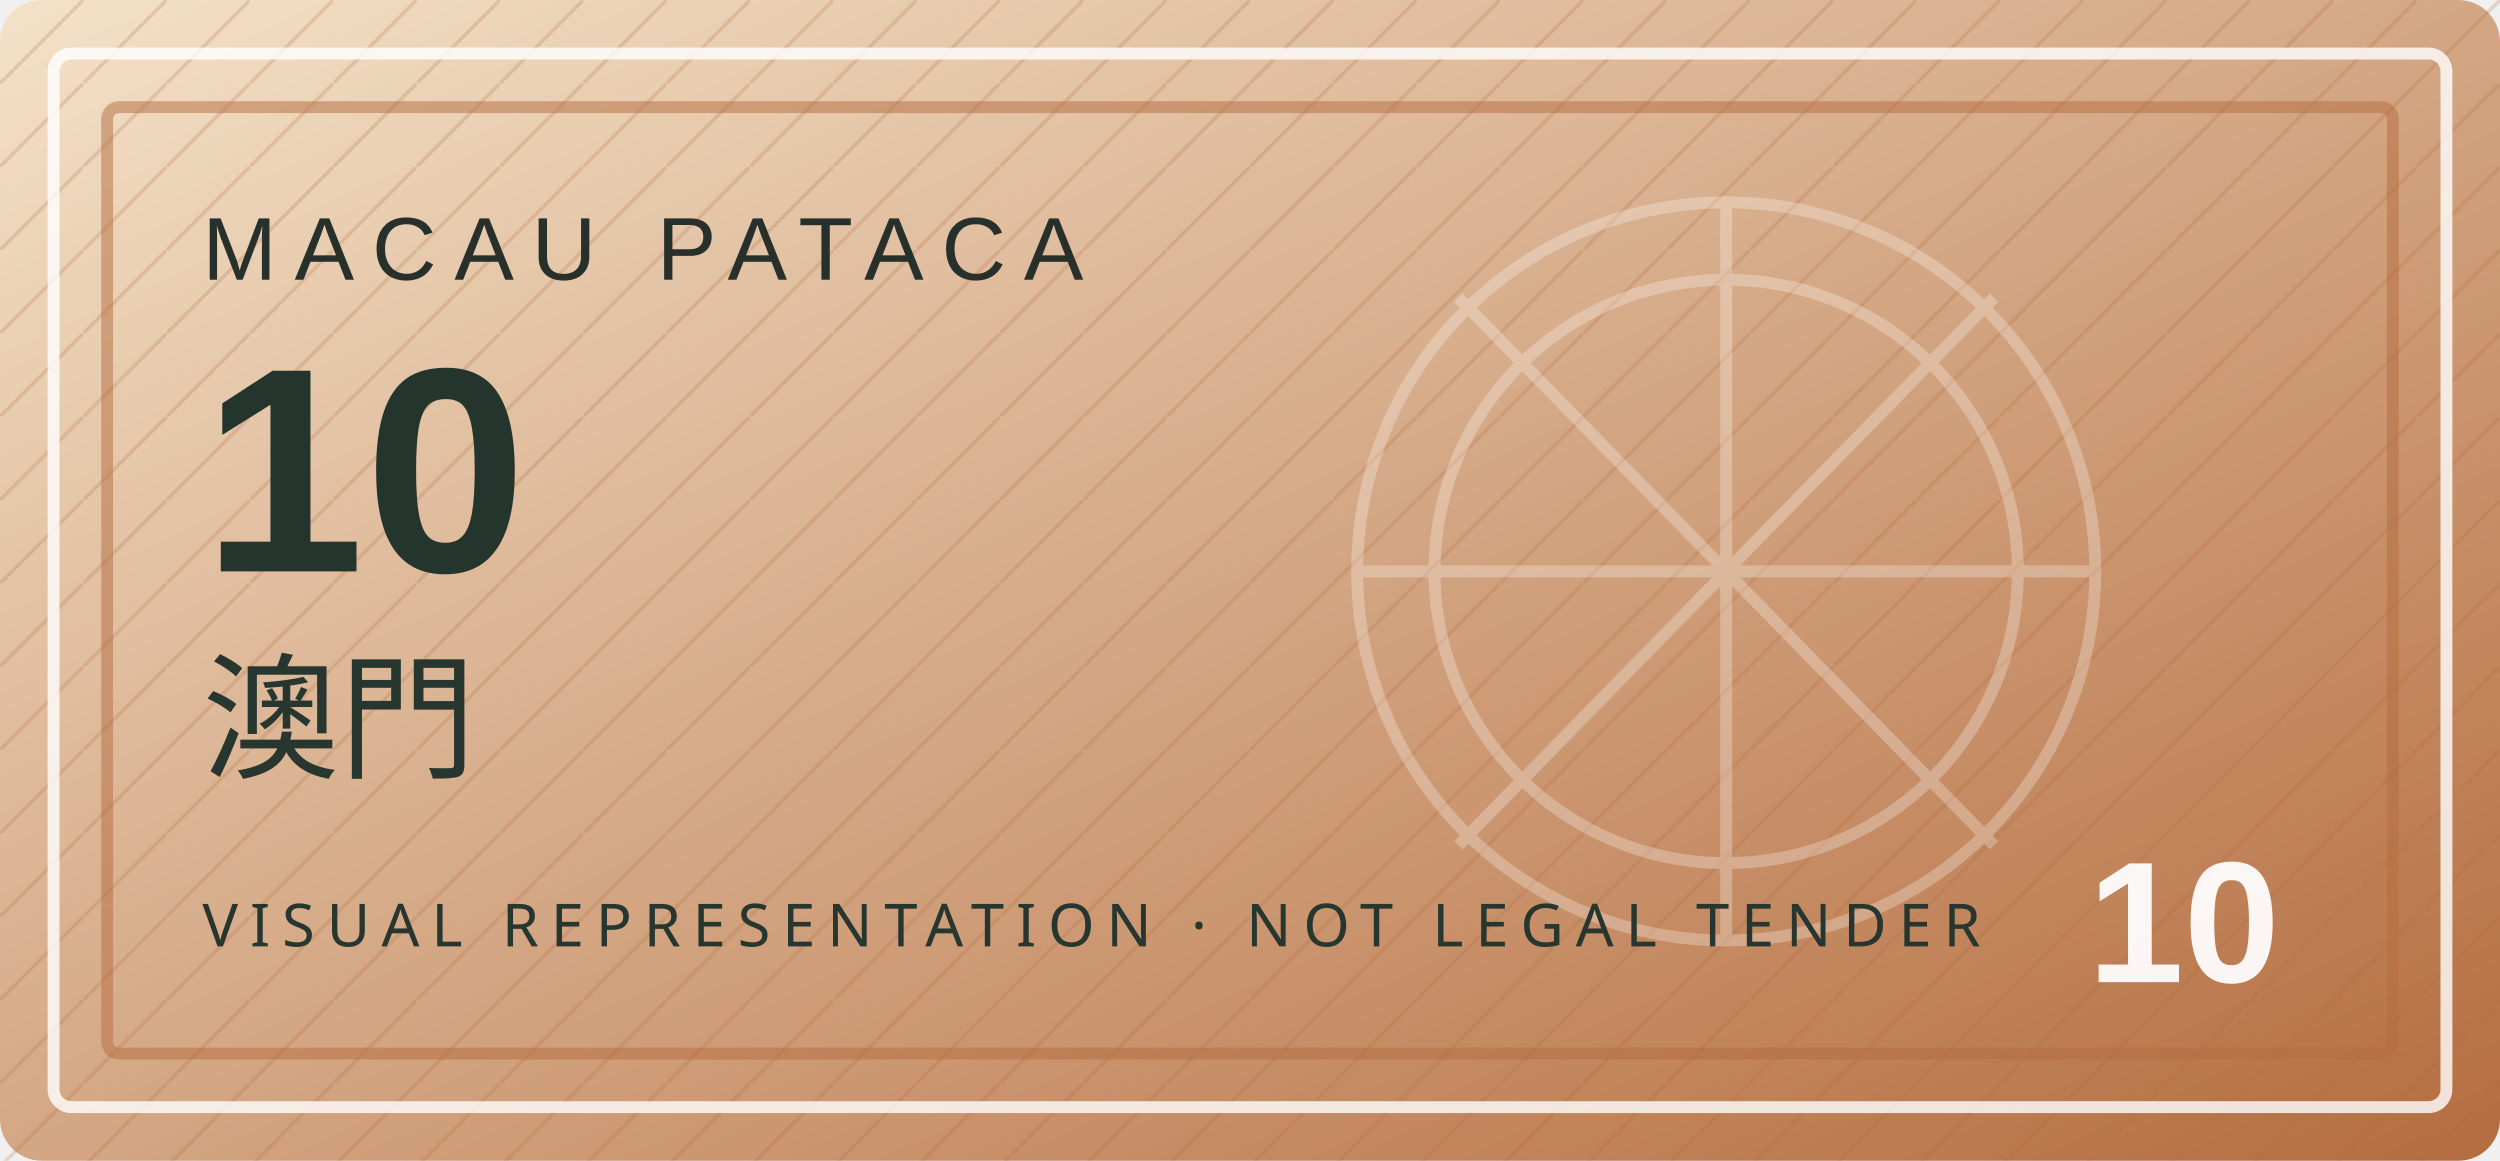
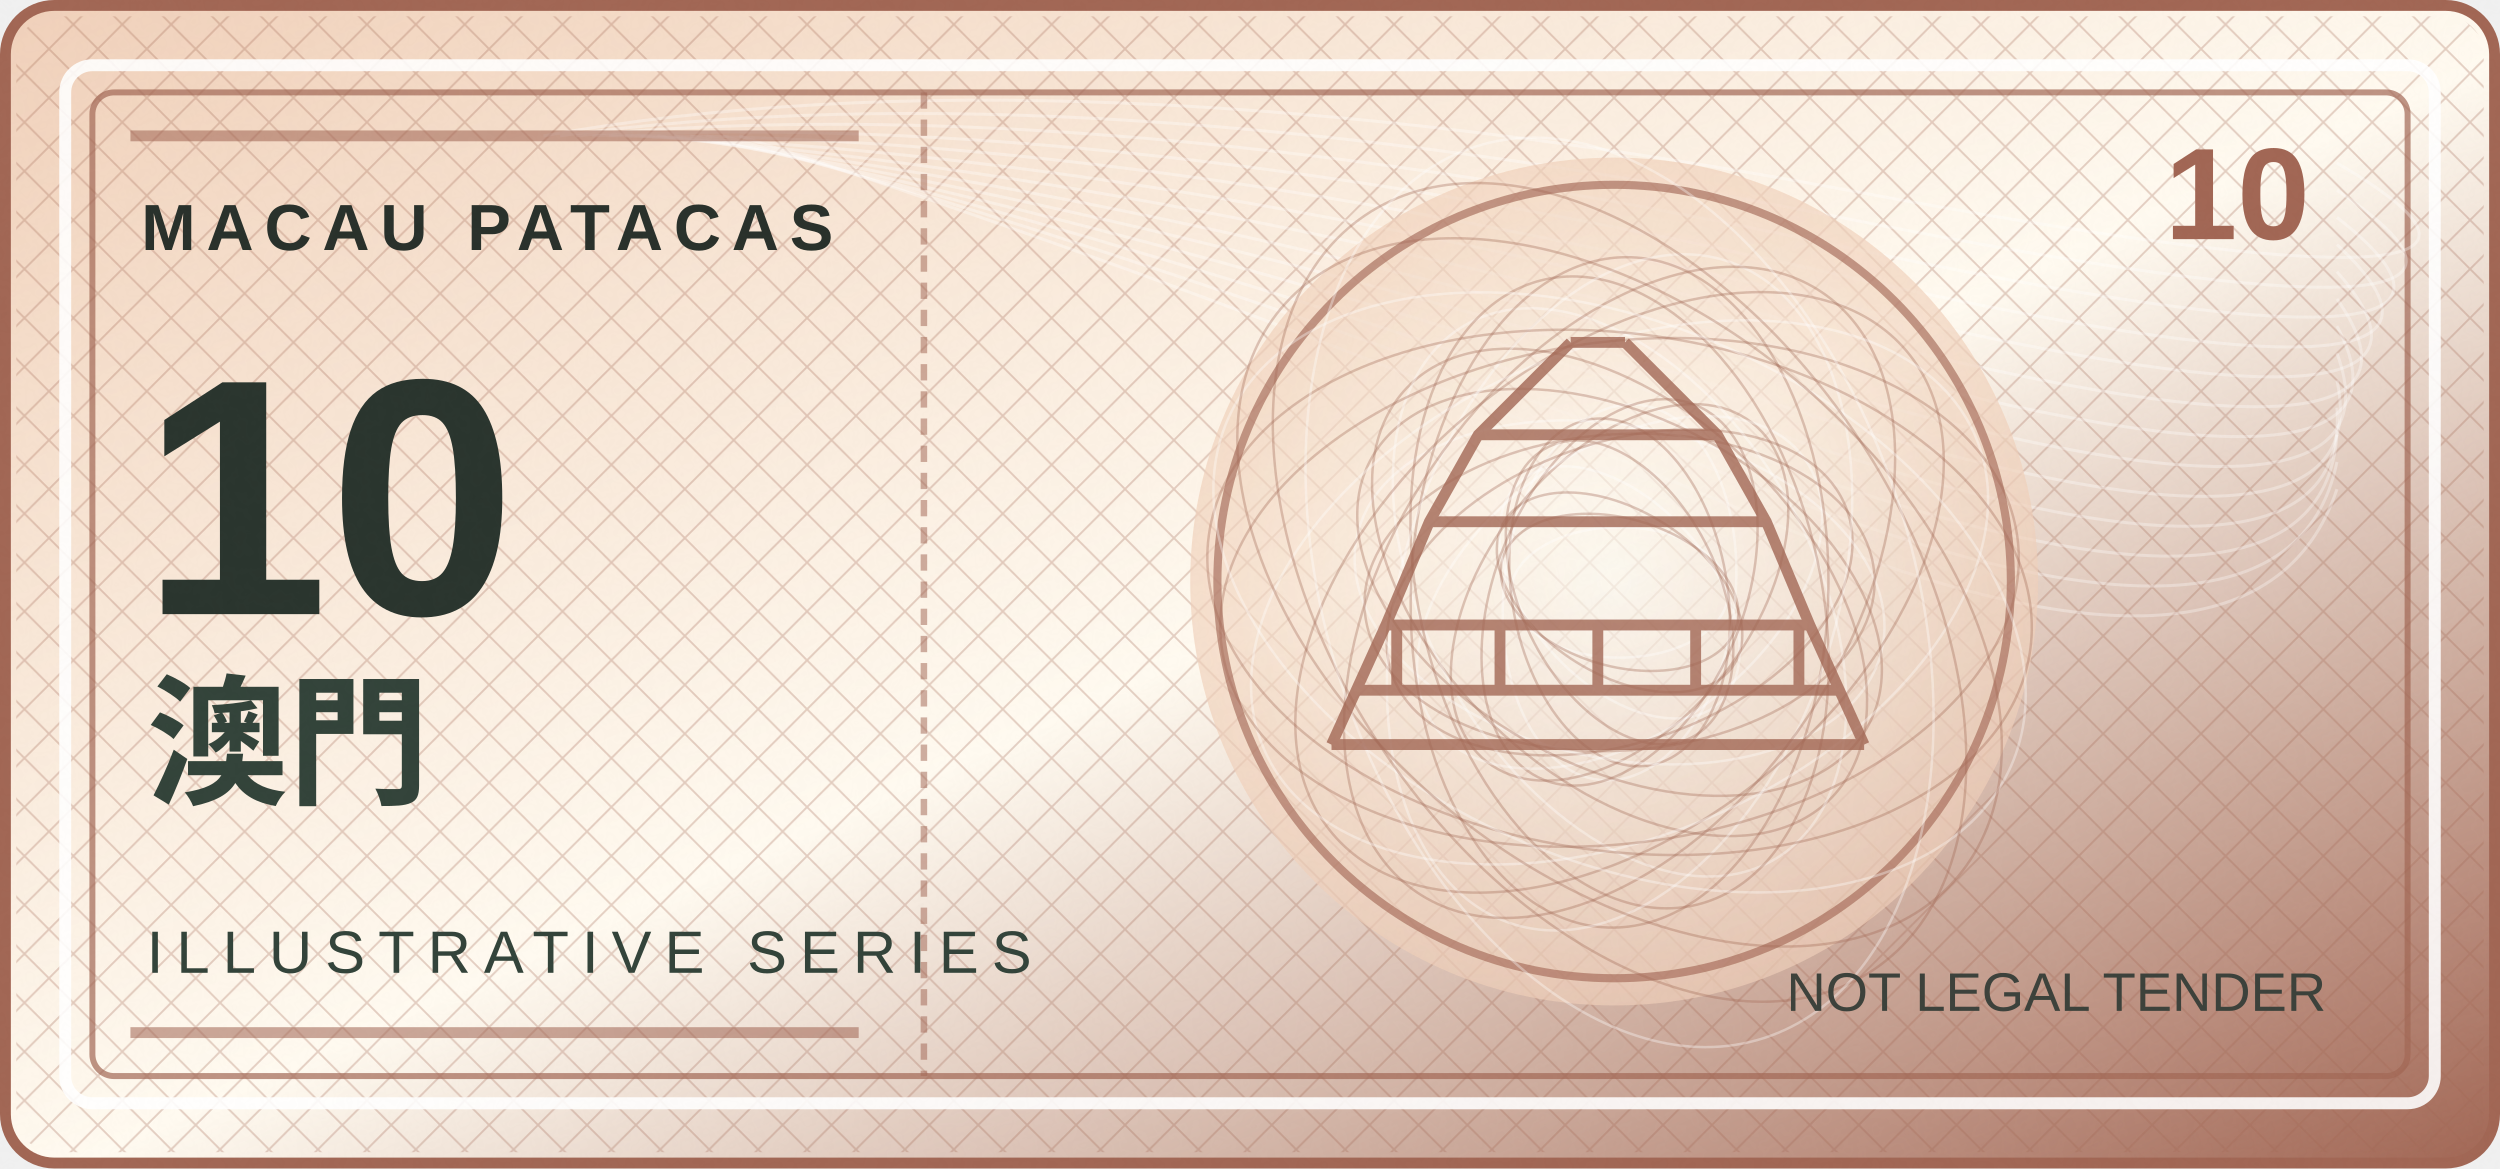
- <svg xmlns="http://www.w3.org/2000/svg" viewBox="0 0 420 195">
+ <svg xmlns="http://www.w3.org/2000/svg" viewBox="0 0 460 215" role="img" aria-label="MOP 10 illustrative banknote">
  <defs>
-     <linearGradient id="p" x2="1" y2="1">
-       <stop stop-color="#f4e2c9" />
-       <stop offset="1" stop-color="#b46c3f" />
+     <linearGradient id="paper" x1="0" y1="0" x2="1" y2="1">
+       <stop stop-color="#F0D0B9" />
+       <stop offset=".52" stop-color="#fffaf0" />
+       <stop offset="1" stop-color="#A16654" />
    </linearGradient>
-     <pattern id="fine" width="14" height="14" patternUnits="userSpaceOnUse">
-       <path d="M0 14L14 0" stroke="#b46c3f" stroke-opacity=".22" stroke-width=".6" />
+     <pattern id="mesh" width="9" height="9" patternUnits="userSpaceOnUse">
+       <path d="M0 0L9 9M9 0L0 9" stroke="#A16654" stroke-width=".35" opacity=".29" />
    </pattern>
+     <radialGradient id="seal">
+       <stop stop-color="#fffef6" />
+       <stop offset="1" stop-color="#F0D0B9" />
+     </radialGradient>
+     <filter id="grain">
+       <feTurbulence baseFrequency=".44" numOctaves="2" seed="7" type="fractalNoise" />
+       <feColorMatrix type="saturate" values="0" />
+       <feComponentTransfer>
+         <feFuncA type="linear" slope=".07" />
+       </feComponentTransfer>
+     </filter>
  </defs>
-   <rect width="420" height="195" rx="7" fill="url(#p)" />
-   <rect width="420" height="195" fill="url(#fine)" />
-   <rect x="9" y="9" width="402" height="177" rx="3" fill="none" stroke="#fff" stroke-width="2" opacity=".8" />
-   <rect x="18" y="18" width="384" height="159" rx="2" fill="none" stroke="#b46c3f" stroke-width="2" opacity=".5" />
-   <g opacity=".27" fill="none" stroke="#fff" stroke-width="2">
-     <circle cx="290" cy="96" r="62" />
-     <circle cx="290" cy="96" r="49" />
-     <path d="M228 96h124M290 34v124M245 50l90 92M245 142l90-92" />
+   <rect x="1" y="1" width="458" height="213" rx="9" fill="url(#paper)" stroke="#A16654" stroke-width="2" />
+   <rect x="3" y="3" width="454" height="209" rx="7" fill="url(#mesh)" />
+   <rect x="12" y="12" width="436" height="191" rx="5" fill="none" stroke="#fff" stroke-width="2.2" opacity=".88" />
+   <rect x="17" y="17" width="426" height="181" rx="4" fill="none" stroke="#A16654" stroke-width="1.1" opacity=".7" />
+   <path d="M100 25 Q195 8 340 35 T430 30" stroke="#fff" stroke-width=".55" opacity=".32" fill="none" />
+   <path d="M103 25 Q198 12 338.6 40 T430 35" stroke="#fff" stroke-width=".55" opacity=".32" fill="none" />
+   <path d="M106 25 Q201 16 337.2 45 T430 40" stroke="#fff" stroke-width=".55" opacity=".32" fill="none" />
+   <path d="M109 25 Q204 20 335.8 50 T430 45" stroke="#fff" stroke-width=".55" opacity=".32" fill="none" />
+   <path d="M112 25 Q207 24 334.4 55 T430 50" stroke="#fff" stroke-width=".55" opacity=".32" fill="none" />
+   <path d="M115 25 Q210 28 333 60 T430 55" stroke="#fff" stroke-width=".55" opacity=".32" fill="none" />
+   <path d="M118 25 Q213 32 331.6 65 T430 60" stroke="#fff" stroke-width=".55" opacity=".32" fill="none" />
+   <path d="M121 25 Q216 36 330.2 70 T430 65" stroke="#fff" stroke-width=".55" opacity=".32" fill="none" />
+   <path d="M124 25 Q219 40 328.8 75 T430 70" stroke="#fff" stroke-width=".55" opacity=".32" fill="none" />
+   <path d="M127 25 Q222 44 327.4 80 T430 75" stroke="#fff" stroke-width=".55" opacity=".32" fill="none" />
+   <path d="M130 25 Q225 48 326 85 T430 80" stroke="#fff" stroke-width=".55" opacity=".32" fill="none" />
+   <path d="M133 25 Q228 52 324.6 90 T430 85" stroke="#fff" stroke-width=".55" opacity=".32" fill="none" />
+   <path d="M136 25 Q231 56 323.2 95 T430 90" stroke="#fff" stroke-width=".55" opacity=".32" fill="none" />
+   <path d="M170 17V198" stroke="#A16654" stroke-width="1.2" stroke-dasharray="3 2" opacity=".52" />
+   <circle cx="297" cy="107" r="78" fill="url(#seal)" opacity=".66" />
+   <circle cx="297" cy="107" r="73" fill="none" stroke="#A16654" stroke-width="1.5" opacity=".63" />
+   <ellipse cx="298" cy="109" rx="20.0" ry="12.0" transform="rotate(0 298 109)" fill="none" stroke="#fff" stroke-width=".46" opacity=".35" />
+   <ellipse cx="298" cy="109" rx="22.4" ry="13.6" transform="rotate(16 298 109)" fill="none" stroke="#A16654" stroke-width=".46" opacity=".35" />
+   <ellipse cx="298" cy="109" rx="24.9" ry="15.1" transform="rotate(32 298 109)" fill="none" stroke="#A16654" stroke-width=".46" opacity=".35" />
+   <ellipse cx="298" cy="109" rx="27.4" ry="16.6" transform="rotate(48 298 109)" fill="none" stroke="#fff" stroke-width=".46" opacity=".35" />
+   <ellipse cx="298" cy="109" rx="29.8" ry="18.2" transform="rotate(64 298 109)" fill="none" stroke="#A16654" stroke-width=".46" opacity=".35" />
+   <ellipse cx="298" cy="109" rx="32.3" ry="19.8" transform="rotate(80 298 109)" fill="none" stroke="#A16654" stroke-width=".46" opacity=".35" />
+   <ellipse cx="298" cy="109" rx="34.7" ry="21.3" transform="rotate(96 298 109)" fill="none" stroke="#fff" stroke-width=".46" opacity=".35" />
+   <ellipse cx="298" cy="109" rx="37.2" ry="22.9" transform="rotate(112 298 109)" fill="none" stroke="#A16654" stroke-width=".46" opacity=".35" />
+   <ellipse cx="298" cy="109" rx="39.6" ry="24.4" transform="rotate(128 298 109)" fill="none" stroke="#A16654" stroke-width=".46" opacity=".35" />
+   <ellipse cx="298" cy="109" rx="42.0" ry="26.0" transform="rotate(144 298 109)" fill="none" stroke="#fff" stroke-width=".46" opacity=".35" />
+   <ellipse cx="298" cy="109" rx="44.5" ry="27.5" transform="rotate(160 298 109)" fill="none" stroke="#A16654" stroke-width=".46" opacity=".35" />
+   <ellipse cx="298" cy="109" rx="47.0" ry="29.1" transform="rotate(176 298 109)" fill="none" stroke="#A16654" stroke-width=".46" opacity=".35" />
+   <ellipse cx="298" cy="109" rx="49.4" ry="30.6" transform="rotate(192 298 109)" fill="none" stroke="#fff" stroke-width=".46" opacity=".35" />
+   <ellipse cx="298" cy="109" rx="51.9" ry="32.2" transform="rotate(208 298 109)" fill="none" stroke="#A16654" stroke-width=".46" opacity=".35" />
+   <ellipse cx="298" cy="109" rx="54.3" ry="33.7" transform="rotate(224 298 109)" fill="none" stroke="#A16654" stroke-width=".46" opacity=".35" />
+   <ellipse cx="298" cy="109" rx="56.8" ry="35.3" transform="rotate(240 298 109)" fill="none" stroke="#fff" stroke-width=".46" opacity=".35" />
+   <ellipse cx="298" cy="109" rx="59.2" ry="36.8" transform="rotate(256 298 109)" fill="none" stroke="#A16654" stroke-width=".46" opacity=".35" />
+   <ellipse cx="298" cy="109" rx="61.7" ry="38.4" transform="rotate(272 298 109)" fill="none" stroke="#A16654" stroke-width=".46" opacity=".35" />
+   <ellipse cx="298" cy="109" rx="64.1" ry="39.9" transform="rotate(288 298 109)" fill="none" stroke="#fff" stroke-width=".46" opacity=".35" />
+   <ellipse cx="298" cy="109" rx="66.6" ry="41.5" transform="rotate(304 298 109)" fill="none" stroke="#A16654" stroke-width=".46" opacity=".35" />
+   <ellipse cx="298" cy="109" rx="69.0" ry="43.0" transform="rotate(320 298 109)" fill="none" stroke="#A16654" stroke-width=".46" opacity=".35" />
+   <ellipse cx="298" cy="109" rx="71.5" ry="44.6" transform="rotate(336 298 109)" fill="none" stroke="#fff" stroke-width=".46" opacity=".35" />
+   <ellipse cx="298" cy="109" rx="73.9" ry="46.1" transform="rotate(352 298 109)" fill="none" stroke="#A16654" stroke-width=".46" opacity=".35" />
+   <ellipse cx="298" cy="109" rx="76.3" ry="47.6" transform="rotate(368 298 109)" fill="none" stroke="#A16654" stroke-width=".46" opacity=".35" />
+   <ellipse cx="298" cy="109" rx="78.8" ry="49.2" transform="rotate(384 298 109)" fill="none" stroke="#fff" stroke-width=".46" opacity=".35" />
+   <ellipse cx="298" cy="109" rx="81.3" ry="50.8" transform="rotate(400 298 109)" fill="none" stroke="#A16654" stroke-width=".46" opacity=".35" />
+   <ellipse cx="298" cy="109" rx="83.7" ry="52.3" transform="rotate(416 298 109)" fill="none" stroke="#A16654" stroke-width=".46" opacity=".35" />
+   <ellipse cx="298" cy="109" rx="86.2" ry="53.9" transform="rotate(432 298 109)" fill="none" stroke="#fff" stroke-width=".46" opacity=".35" />
+   <g transform="translate(294 105)" fill="none" stroke="#A16654" stroke-width="2" opacity=".8">
+     <path d="M-49 32H49M-44 22H44M-39 10H39M-31 -9H31M-22 -25H22M-5 -42H5" />
+     <path d="M-49 32L-39 10L-31 -9L-22 -25L-5 -42M49 32L39 10L31 -9L22 -25L5 -42" />
+     <path d="M-37 10V22M-18 10V22M0 10V22M18 10V22M37 10V22" />
  </g>
-   <text x="34" y="47" font-family="Arial,sans-serif" font-size="15" letter-spacing="3" fill="#28302c">MACAU PATACA</text>
-   <text x="34" y="96" font-family="Arial,sans-serif" font-weight="800" font-size="49" fill="#24352d">10</text>
-   <text x="34" y="129" font-family="sans-serif" font-size="23" fill="#27372f">澳門</text>
-   <text x="34" y="159" font-family="sans-serif" font-size="10" letter-spacing="2" fill="#27372f">VISUAL REPRESENTATION · NOT LEGAL TENDER</text>
-   <text x="383" y="165" text-anchor="end" font-family="Arial" font-weight="700" font-size="29" fill="#fff" opacity=".93">10</text>
+   <path d="M24 25H158M24 190H158" stroke="#A16654" stroke-width="2" opacity=".57" />
+   <text x="26" y="46" font-size="12" letter-spacing="2" font-family="Arial,sans-serif" fill="#28302a" font-weight="700">MACAU PATACAS</text>
+   <text x="26" y="113" font-size="62" font-family="Arial,sans-serif" font-weight="800" fill="#29342d">10</text>
+   <text x="27" y="146" font-size="26" font-family="sans-serif" font-weight="600" fill="#324339">澳門</text>
+   <text x="27" y="179" font-size="11" letter-spacing="2.4" font-family="Arial,sans-serif" fill="#324339">ILLUSTRATIVE SERIES</text>
+   <text x="425" y="44" text-anchor="end" font-size="24" font-family="Arial" font-weight="700" fill="#A16654">10</text>
+   <text x="428" y="186" text-anchor="end" font-size="10" font-family="Arial" fill="#3b413a">NOT LEGAL TENDER</text>
+   <rect x="0" y="0" width="460" height="215" rx="9" filter="url(#grain)" opacity=".22" />
</svg>
